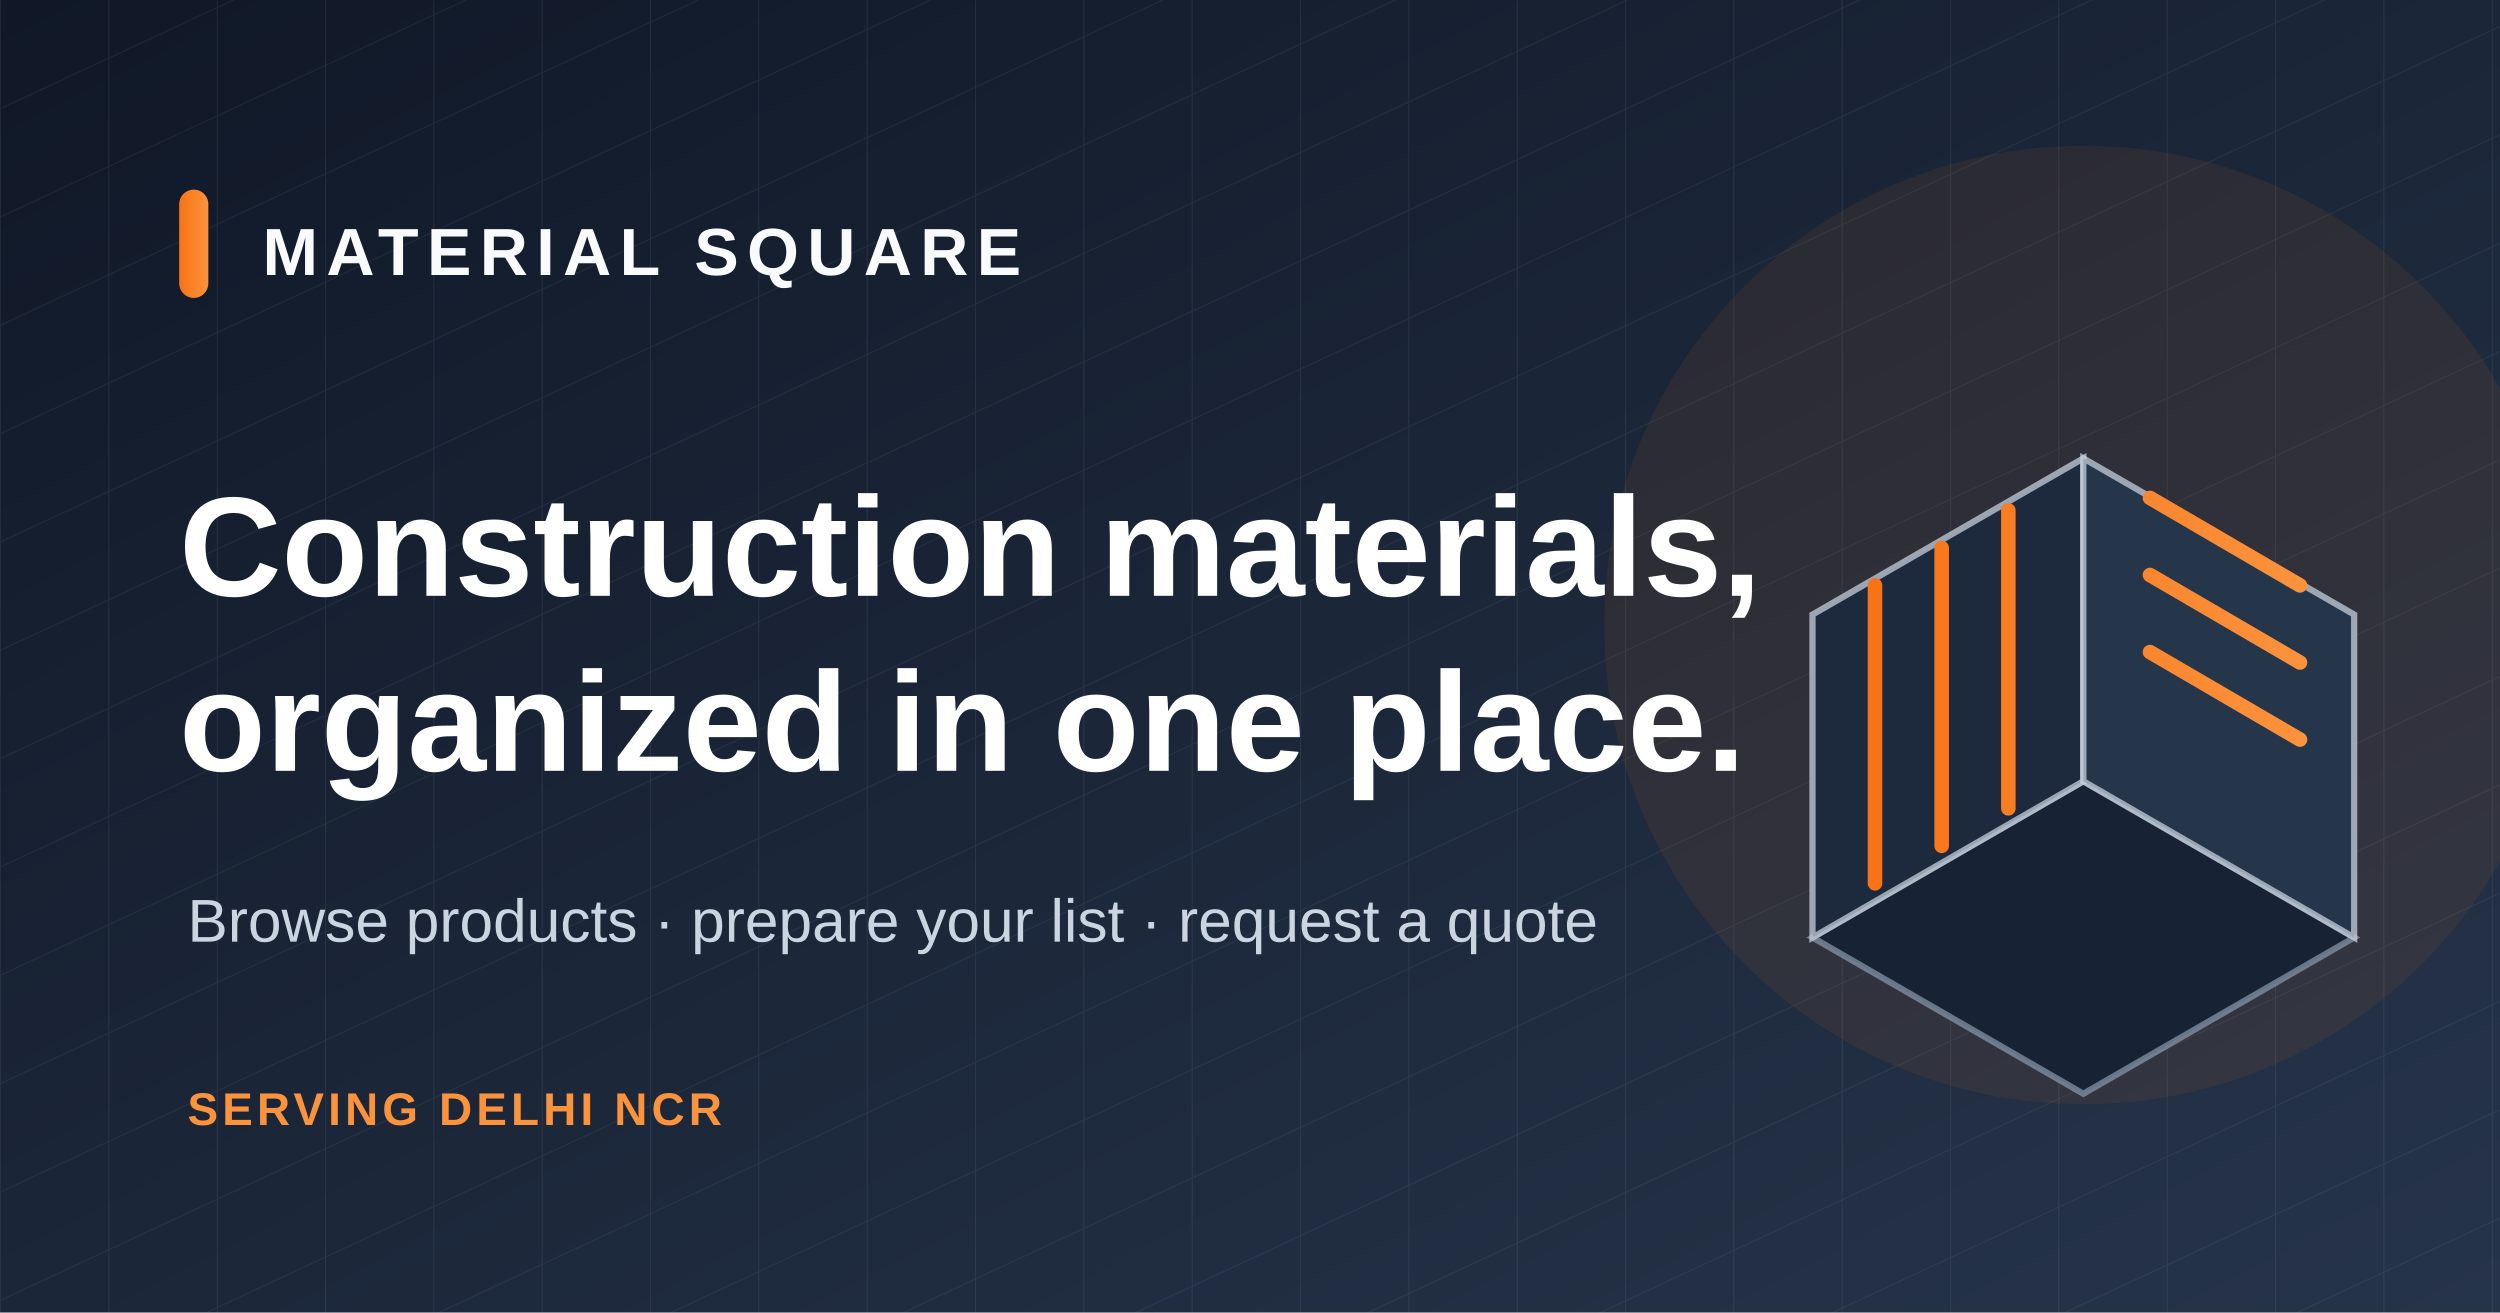
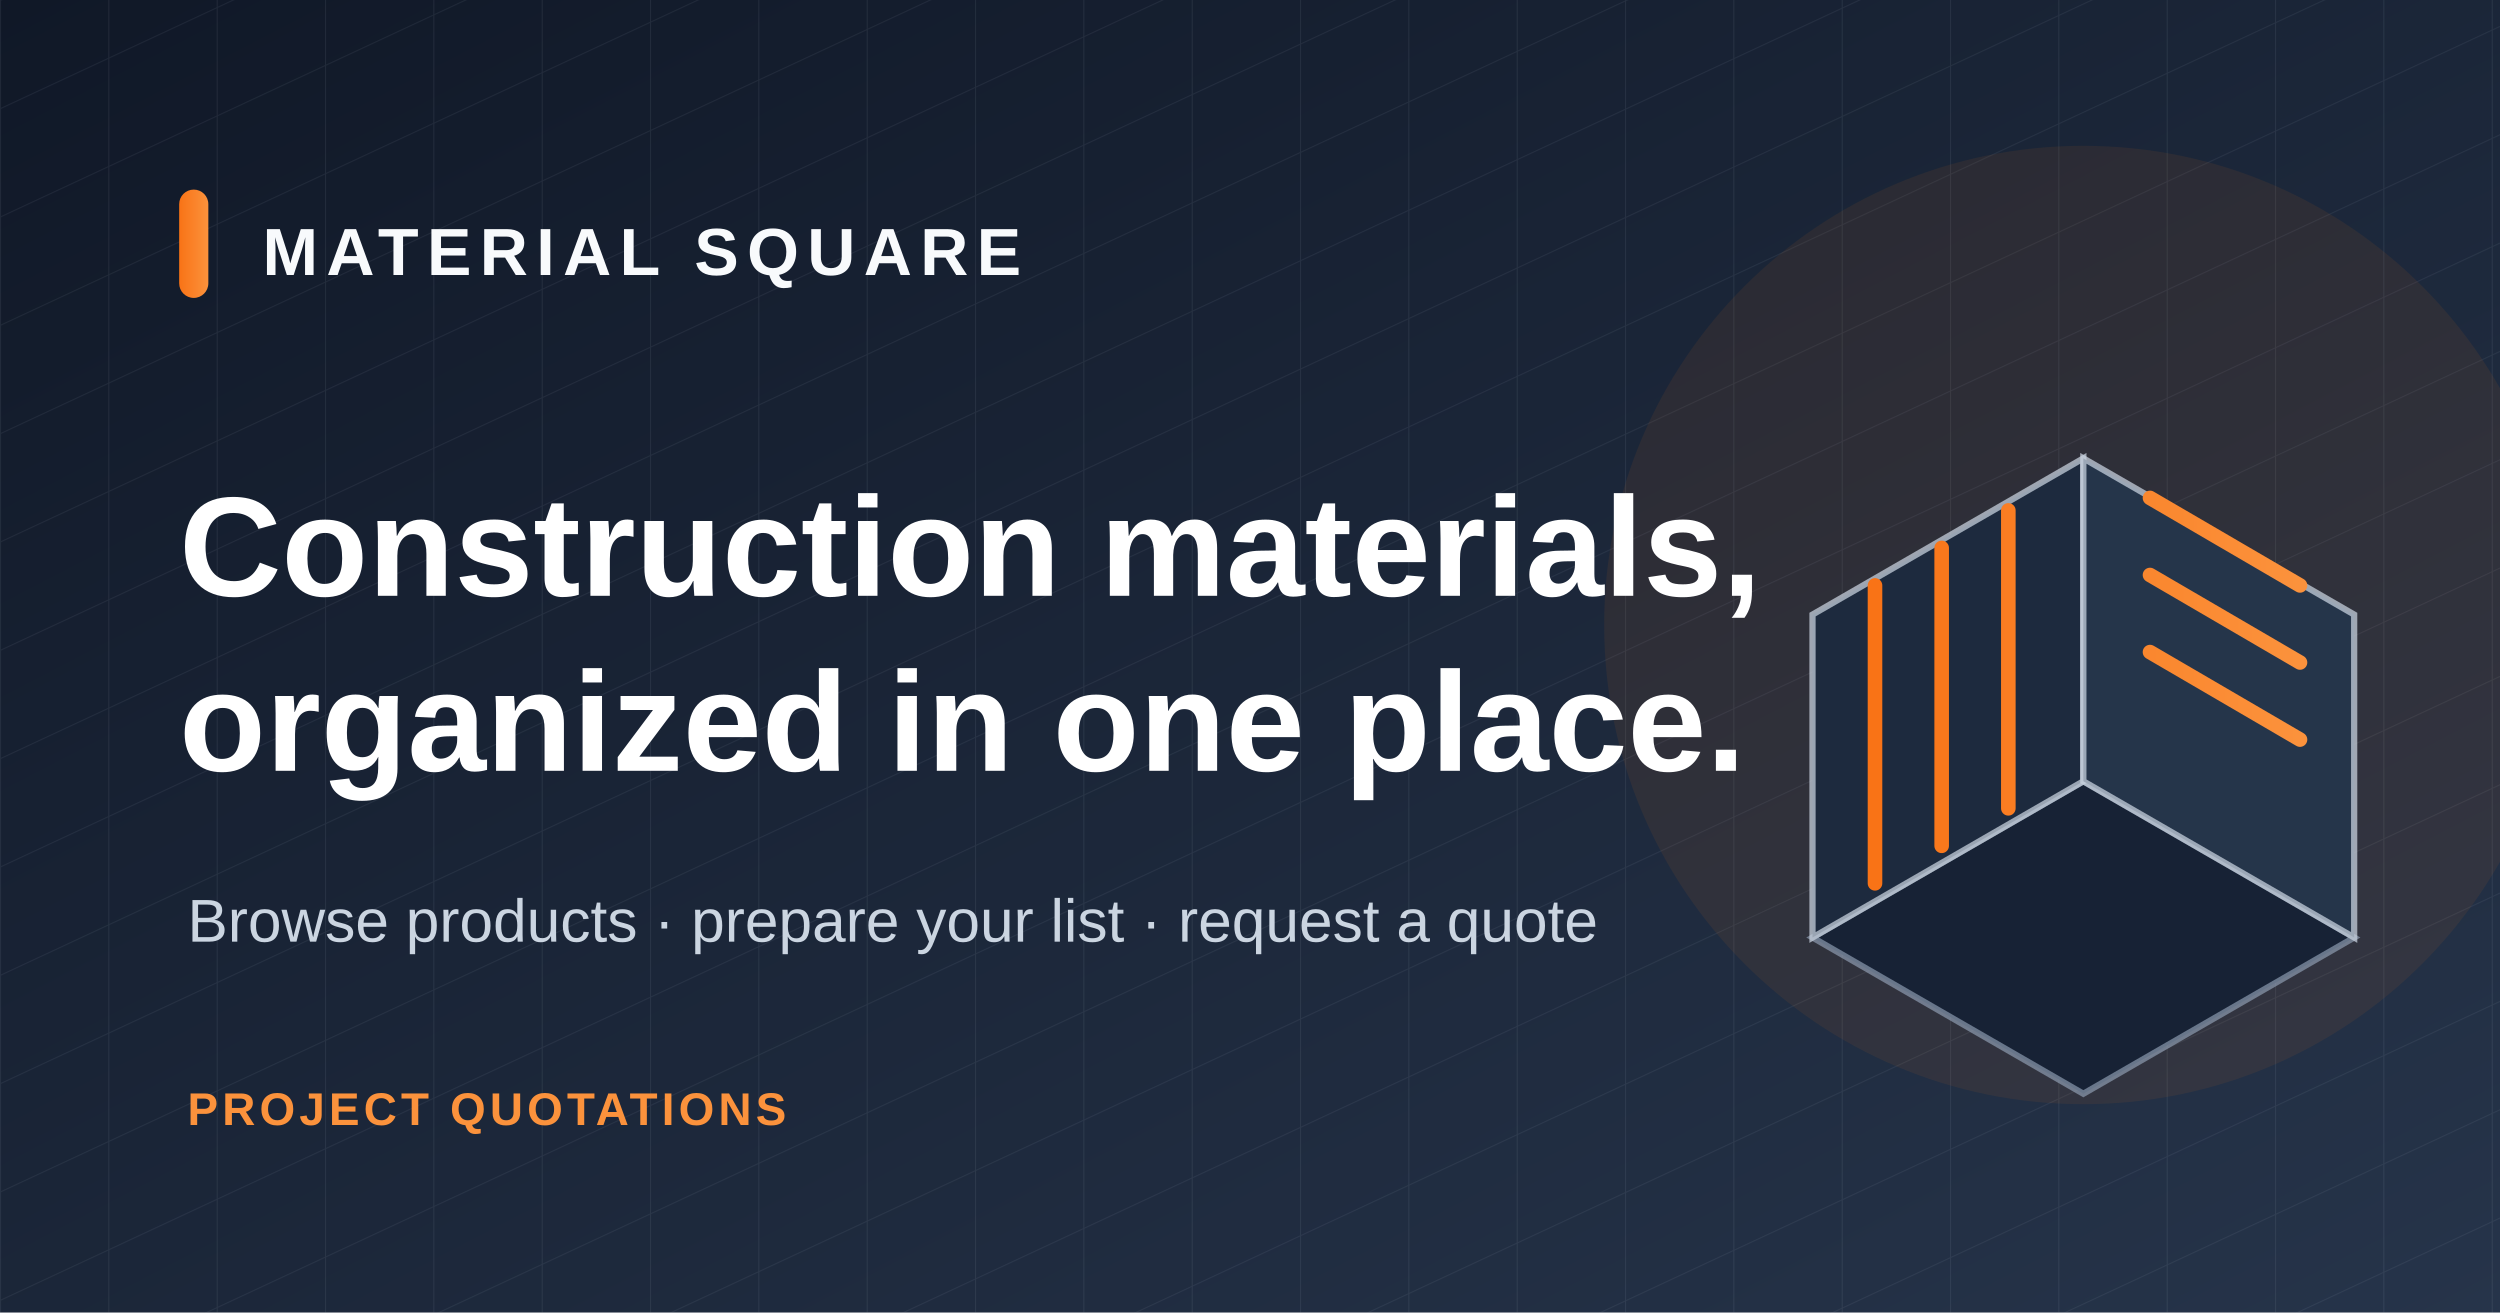
<svg xmlns="http://www.w3.org/2000/svg" width="1200" height="630" viewBox="0 0 1200 630" role="img" aria-labelledby="title description">
  <defs>
    <linearGradient id="background" x1="0" x2="1" y1="0" y2="1">
      <stop offset="0" stop-color="#101827" />
      <stop offset="1" stop-color="#26344a" />
    </linearGradient>
    <linearGradient id="accent" x1="0" x2="1">
      <stop offset="0" stop-color="#f97316" />
      <stop offset="1" stop-color="#fb923c" />
    </linearGradient>
    <pattern id="grid" width="52" height="52" patternUnits="userSpaceOnUse" patternTransform="skewY(-25)">
      <path d="M52 0H0V52" fill="none" stroke="#cbd5e1" stroke-opacity=".08" stroke-width="1" />
    </pattern>
  </defs>
  <rect width="1200" height="630" fill="url(#background)" />
  <rect width="1200" height="630" fill="url(#grid)" />
  <circle cx="1000" cy="300" r="230" fill="#f97316" fill-opacity=".08" />
  <path d="M870 450 1000 375l130 75-130 75z" fill="#172235" stroke="#94a3b8" stroke-opacity=".65" stroke-width="3" />
  <path d="M870 450v-155l130-75v155z" fill="#1d2a3e" stroke="#cbd5e1" stroke-opacity=".72" stroke-width="3" />
  <path d="M1000 375V220l130 75v155z" fill="#25354a" stroke="#cbd5e1" stroke-opacity=".72" stroke-width="3" />
  <path d="M900 281v143m32-161v143m32-161v143M1032 239l72 42m-72-5 72 42m-72-5 72 42" fill="none" stroke="url(#accent)" stroke-width="7" stroke-linecap="round" />
  <rect x="86" y="91" width="14" height="52" rx="7" fill="url(#accent)" />
  <text x="126" y="132" fill="#f8fafc" font-family="Arial, Helvetica, sans-serif" font-size="32" font-weight="700" letter-spacing="4">MATERIAL SQUARE</text>
  <text x="86" y="286" fill="#fff" font-family="Arial, Helvetica, sans-serif" font-size="68" font-weight="700">Construction materials,</text>
  <text x="86" y="370" fill="#fff" font-family="Arial, Helvetica, sans-serif" font-size="68" font-weight="700">organized in one place.</text>
  <text x="90" y="452" fill="#cbd5e1" font-family="Arial, Helvetica, sans-serif" font-size="29" font-weight="400">Browse products · prepare your list · request a quote</text>
-   <text x="90" y="540" fill="#fb923c" font-family="Arial, Helvetica, sans-serif" font-size="22" font-weight="700" letter-spacing="2">SERVING DELHI NCR</text>
+   <text x="90" y="540" fill="#fb923c" font-family="Arial, Helvetica, sans-serif" font-size="22" font-weight="700" letter-spacing="2">PROJECT QUOTATIONS</text>
</svg>
